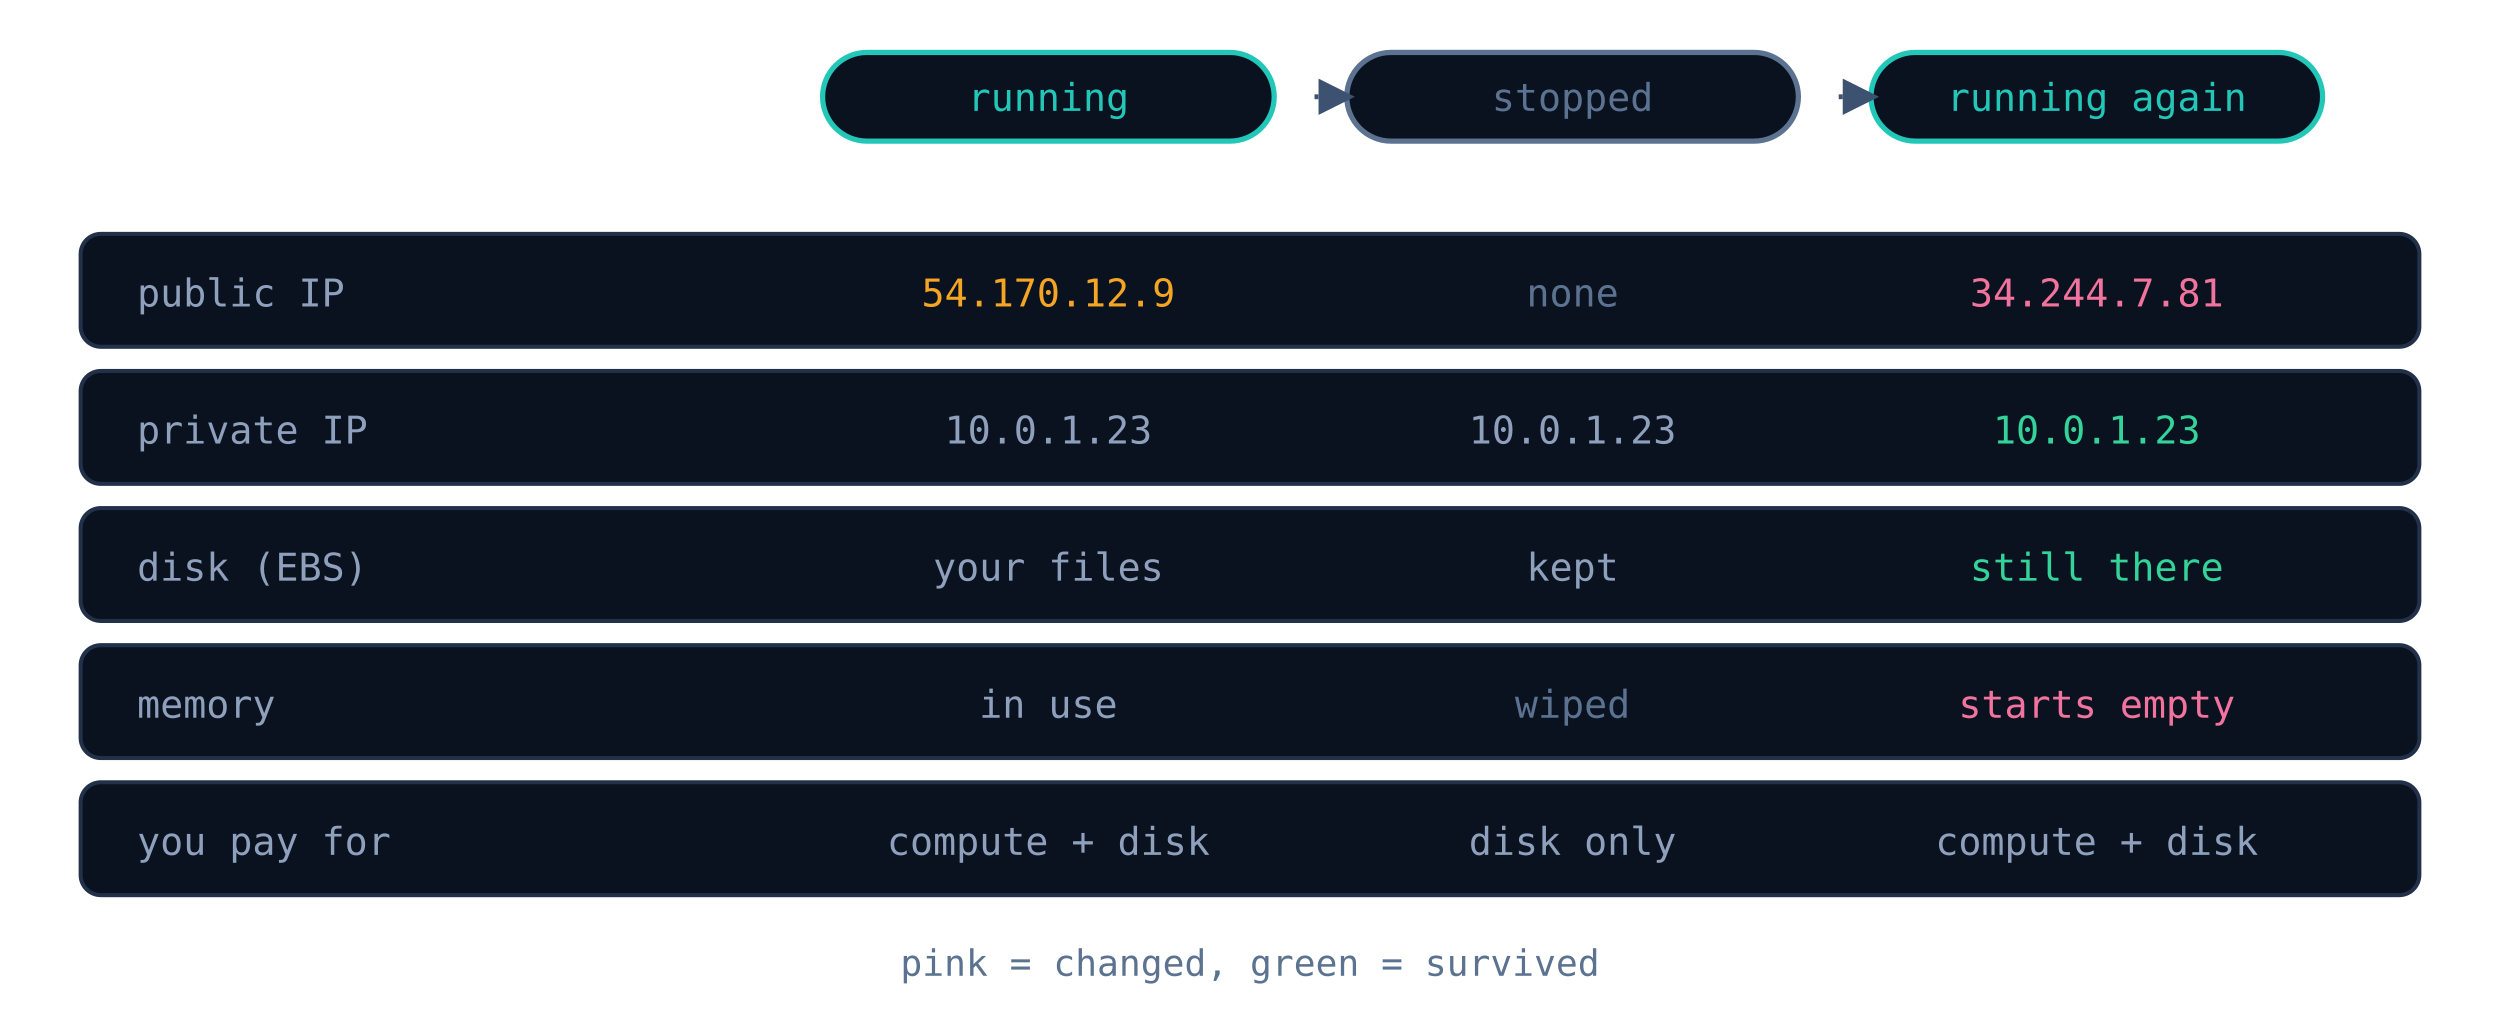
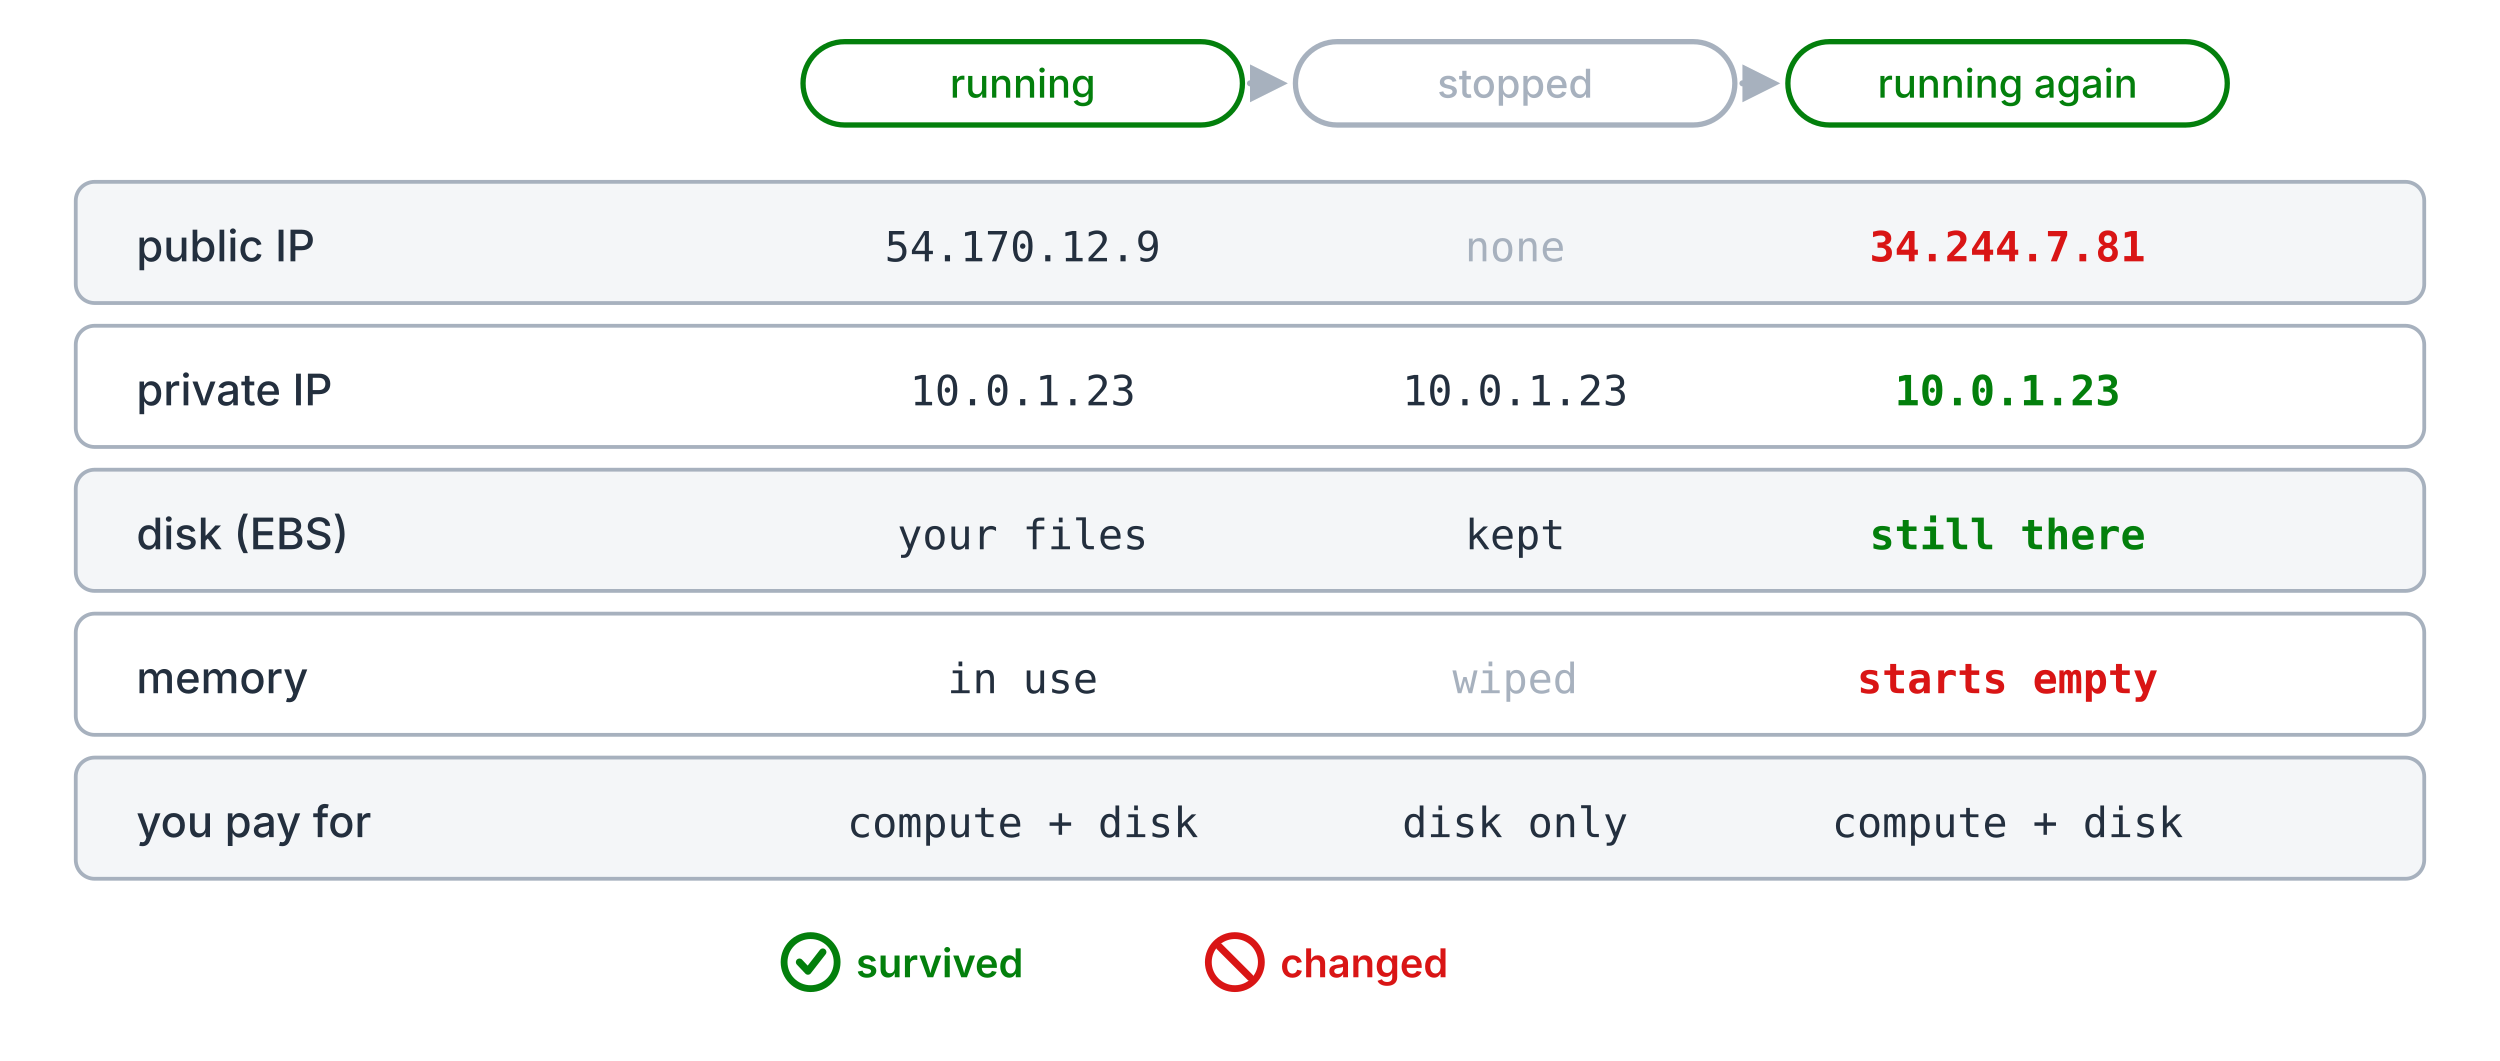
- <svg xmlns="http://www.w3.org/2000/svg" viewBox="0 0 620 250">
-   <style>text{font-family:'JetBrains Mono',ui-monospace,SFMono-Regular,'DejaVu Sans Mono',Menlo,Consolas,monospace}</style>
-   <rect x="204.0" y="13" width="112" height="22" rx="11" fill="#0A1220" stroke="#22C7B8" stroke-width="1.3" />
-   <text x="260" y="27.5" fill="#22C7B8" font-family="JetBrains Mono" font-size="9.5" text-anchor="middle">running</text>
-   <rect x="334.0" y="13" width="112" height="22" rx="11" fill="#0A1220" stroke="#5B7290" stroke-width="1.3" />
-   <text x="390" y="27.5" fill="#5B7290" font-family="JetBrains Mono" font-size="9.5" text-anchor="middle">stopped</text>
-   <rect x="464.0" y="13" width="112" height="22" rx="11" fill="#0A1220" stroke="#22C7B8" stroke-width="1.3" />
-   <text x="520" y="27.5" fill="#22C7B8" font-family="JetBrains Mono" font-size="9.5" text-anchor="middle">running again</text>
-   <line x1="326" y1="24" x2="327.0" y2="24.0" stroke="#3D5170" stroke-width="1.2" />
-   <polygon points="336,24 327.0,19.5 327.0,28.5" fill="#3D5170" />
-   <line x1="456" y1="24" x2="457.0" y2="24.0" stroke="#3D5170" stroke-width="1.2" />
-   <polygon points="466,24 457.0,19.5 457.0,28.5" fill="#3D5170" />
-   <rect x="20" y="58" width="580" height="28" rx="5" fill="#0A1220" stroke="#22304A" stroke-width="1" />
-   <text x="34" y="76" fill="#8FA0BD" font-family="JetBrains Mono" font-size="9.5" text-anchor="start">public IP</text>
-   <text x="260" y="76" fill="#F5A524" font-family="JetBrains Mono" font-size="9.5" text-anchor="middle">54.170.12.9</text>
-   <text x="390" y="76" fill="#5B7290" font-family="JetBrains Mono" font-size="9.5" text-anchor="middle">none</text>
-   <text x="520" y="76" fill="#F2739D" font-family="JetBrains Mono" font-size="9.5" text-anchor="middle">34.244.7.81</text>
-   <rect x="20" y="92" width="580" height="28" rx="5" fill="#0A1220" stroke="#22304A" stroke-width="1" />
-   <text x="34" y="110" fill="#8FA0BD" font-family="JetBrains Mono" font-size="9.5" text-anchor="start">private IP</text>
-   <text x="260" y="110" fill="#8FA0BD" font-family="JetBrains Mono" font-size="9.5" text-anchor="middle">10.0.1.23</text>
-   <text x="390" y="110" fill="#8FA0BD" font-family="JetBrains Mono" font-size="9.5" text-anchor="middle">10.0.1.23</text>
-   <text x="520" y="110" fill="#34D399" font-family="JetBrains Mono" font-size="9.5" text-anchor="middle">10.0.1.23</text>
-   <rect x="20" y="126" width="580" height="28" rx="5" fill="#0A1220" stroke="#22304A" stroke-width="1" />
-   <text x="34" y="144" fill="#8FA0BD" font-family="JetBrains Mono" font-size="9.5" text-anchor="start">disk (EBS)</text>
-   <text x="260" y="144" fill="#8FA0BD" font-family="JetBrains Mono" font-size="9.5" text-anchor="middle">your files</text>
-   <text x="390" y="144" fill="#8FA0BD" font-family="JetBrains Mono" font-size="9.5" text-anchor="middle">kept</text>
-   <text x="520" y="144" fill="#34D399" font-family="JetBrains Mono" font-size="9.5" text-anchor="middle">still there</text>
-   <rect x="20" y="160" width="580" height="28" rx="5" fill="#0A1220" stroke="#22304A" stroke-width="1" />
-   <text x="34" y="178" fill="#8FA0BD" font-family="JetBrains Mono" font-size="9.5" text-anchor="start">memory</text>
-   <text x="260" y="178" fill="#8FA0BD" font-family="JetBrains Mono" font-size="9.5" text-anchor="middle">in use</text>
-   <text x="390" y="178" fill="#5B7290" font-family="JetBrains Mono" font-size="9.5" text-anchor="middle">wiped</text>
-   <text x="520" y="178" fill="#F2739D" font-family="JetBrains Mono" font-size="9.5" text-anchor="middle">starts empty</text>
-   <rect x="20" y="194" width="580" height="28" rx="5" fill="#0A1220" stroke="#22304A" stroke-width="1" />
-   <text x="34" y="212" fill="#8FA0BD" font-family="JetBrains Mono" font-size="9.5" text-anchor="start">you pay for</text>
-   <text x="260" y="212" fill="#8FA0BD" font-family="JetBrains Mono" font-size="9.5" text-anchor="middle">compute + disk</text>
-   <text x="390" y="212" fill="#8FA0BD" font-family="JetBrains Mono" font-size="9.5" text-anchor="middle">disk only</text>
-   <text x="520" y="212" fill="#8FA0BD" font-family="JetBrains Mono" font-size="9.5" text-anchor="middle">compute + disk</text>
-   <text x="310" y="242" fill="#5B7290" font-family="JetBrains Mono" font-size="9" text-anchor="middle">pink = changed, green = survived</text>
+ <svg xmlns="http://www.w3.org/2000/svg" class="dg" viewBox="0 0 660 280">
+   <style>.dg text{font-family:Inter,'Amazon Ember',Arial,Helvetica,sans-serif}.dg .mono{font-family:'JetBrains Mono',ui-monospace,Menlo,Consolas,monospace}.dg .f-ink{fill:var(--dg-ink,#232F3E)}.dg .s-ink{stroke:var(--dg-ink,#232F3E)}.dg .f-sub{fill:var(--dg-sub,#5F6B7A)}.dg .s-sub{stroke:var(--dg-sub,#5F6B7A)}.dg .f-faint{fill:var(--dg-faint,#A7B1BE)}.dg .s-faint{stroke:var(--dg-faint,#A7B1BE)}.dg .f-line{fill:var(--dg-line,#232F3E)}.dg .s-line{stroke:var(--dg-line,#232F3E)}.dg .f-surface{fill:var(--dg-surface,#F4F6F8)}.dg .s-surface{stroke:var(--dg-surface,#F4F6F8)}.dg .f-panel{fill:var(--dg-panel,#FFFFFF)}.dg .s-panel{stroke:var(--dg-panel,#FFFFFF)}.dg .f-net{fill:var(--dg-net,#8C4FFF)}.dg .s-net{stroke:var(--dg-net,#8C4FFF)}.dg .f-cmp{fill:var(--dg-cmp,#ED7100)}.dg .s-cmp{stroke:var(--dg-cmp,#ED7100)}.dg .f-pub{fill:var(--dg-pub,#7AA116)}.dg .s-pub{stroke:var(--dg-pub,#7AA116)}.dg .f-priv{fill:var(--dg-priv,#00A4A6)}.dg .s-priv{stroke:var(--dg-priv,#00A4A6)}.dg .f-sec{fill:var(--dg-sec,#DD344C)}.dg .s-sec{stroke:var(--dg-sec,#DD344C)}.dg .f-db{fill:var(--dg-db,#C925D1)}.dg .s-db{stroke:var(--dg-db,#C925D1)}.dg .f-you{fill:var(--dg-you,#3B62D4)}.dg .s-you{stroke:var(--dg-you,#3B62D4)}.dg .f-ok{fill:var(--dg-ok,#037F0C)}.dg .s-ok{stroke:var(--dg-ok,#037F0C)}.dg .f-bad{fill:var(--dg-bad,#D91515)}.dg .s-bad{stroke:var(--dg-bad,#D91515)}.dg .f-pubtint{fill:var(--dg-pubtint,#F2F6E8)}.dg .s-pubtint{stroke:var(--dg-pubtint,#F2F6E8)}.dg .f-privtint{fill:var(--dg-privtint,#E6F6F7)}.dg .s-privtint{stroke:var(--dg-privtint,#E6F6F7)}.dg .f-youtint{fill:var(--dg-youtint,#EEF2FC)}.dg .s-youtint{stroke:var(--dg-youtint,#EEF2FC)}.dg .f-nettint{fill:var(--dg-nettint,#F3EEFF)}.dg .s-nettint{stroke:var(--dg-nettint,#F3EEFF)}.dg .f-badtint{fill:var(--dg-badtint,#FDECEC)}.dg .s-badtint{stroke:var(--dg-badtint,#FDECEC)}</style>
+   <rect x="212.0" y="11" width="116" height="22" rx="11" class="s-ok f-panel" stroke-width="1.4" />
+   <text x="270" y="25.78" class="f-ok" font-size="10.5" font-weight="500" text-anchor="middle">running</text>
+   <rect x="342.0" y="11" width="116" height="22" rx="11" class="s-faint f-panel" stroke-width="1.4" />
+   <text x="400" y="25.78" class="f-faint" font-size="10.5" font-weight="500" text-anchor="middle">stopped</text>
+   <rect x="472.0" y="11" width="116" height="22" rx="11" class="s-ok f-panel" stroke-width="1.4" />
+   <text x="530" y="25.78" class="f-ok" font-size="10.5" font-weight="500" text-anchor="middle">running again</text>
+   <path d="M330 22 L334.0 22.0" class="s-faint" fill="none" stroke-width="1.6" stroke-linejoin="round" stroke-linecap="round" />
+   <polygon points="340.0,22.0 330.0,17.0 330.0,27.0" class="f-faint" />
+   <path d="M460 22 L464.0 22.0" class="s-faint" fill="none" stroke-width="1.6" stroke-linejoin="round" stroke-linecap="round" />
+   <polygon points="470.0,22.0 460.0,17.0 460.0,27.0" class="f-faint" />
+   <rect x="20" y="48" width="620" height="32" rx="5" class="s-faint f-surface" stroke-width="1" />
+   <text x="36" y="69" class="f-ink" font-size="11.5" font-weight="500" text-anchor="start">public IP</text>
+   <text x="270" y="69" class="f-ink mono" font-size="11" font-weight="400" text-anchor="middle">54.170.12.9</text>
+   <text x="400" y="69" class="f-faint mono" font-size="11" font-weight="400" text-anchor="middle">none</text>
+   <text x="530" y="69" class="f-bad mono" font-size="11" font-weight="600" text-anchor="middle">34.244.7.81</text>
+   <rect x="20" y="86" width="620" height="32" rx="5" class="s-faint f-panel" stroke-width="1" />
+   <text x="36" y="107" class="f-ink" font-size="11.5" font-weight="500" text-anchor="start">private IP</text>
+   <text x="270" y="107" class="f-ink mono" font-size="11" font-weight="400" text-anchor="middle">10.0.1.23</text>
+   <text x="400" y="107" class="f-ink mono" font-size="11" font-weight="400" text-anchor="middle">10.0.1.23</text>
+   <text x="530" y="107" class="f-ok mono" font-size="11" font-weight="600" text-anchor="middle">10.0.1.23</text>
+   <rect x="20" y="124" width="620" height="32" rx="5" class="s-faint f-surface" stroke-width="1" />
+   <text x="36" y="145" class="f-ink" font-size="11.5" font-weight="500" text-anchor="start">disk (EBS)</text>
+   <text x="270" y="145" class="f-ink mono" font-size="11" font-weight="400" text-anchor="middle">your files</text>
+   <text x="400" y="145" class="f-ink mono" font-size="11" font-weight="400" text-anchor="middle">kept</text>
+   <text x="530" y="145" class="f-ok mono" font-size="11" font-weight="600" text-anchor="middle">still there</text>
+   <rect x="20" y="162" width="620" height="32" rx="5" class="s-faint f-panel" stroke-width="1" />
+   <text x="36" y="183" class="f-ink" font-size="11.5" font-weight="500" text-anchor="start">memory</text>
+   <text x="270" y="183" class="f-ink mono" font-size="11" font-weight="400" text-anchor="middle">in use</text>
+   <text x="400" y="183" class="f-faint mono" font-size="11" font-weight="400" text-anchor="middle">wiped</text>
+   <text x="530" y="183" class="f-bad mono" font-size="11" font-weight="600" text-anchor="middle">starts empty</text>
+   <rect x="20" y="200" width="620" height="32" rx="5" class="s-faint f-surface" stroke-width="1" />
+   <text x="36" y="221" class="f-ink" font-size="11.5" font-weight="500" text-anchor="start">you pay for</text>
+   <text x="270" y="221" class="f-ink mono" font-size="11" font-weight="400" text-anchor="middle">compute + disk</text>
+   <text x="400" y="221" class="f-ink mono" font-size="11" font-weight="400" text-anchor="middle">disk only</text>
+   <text x="530" y="221" class="f-ink mono" font-size="11" font-weight="400" text-anchor="middle">compute + disk</text>
+   <circle cx="214" cy="254" r="7" class="f-panel s-ok" stroke-width="1.8" />
+   <path d="M211.06 254 L213.3 256.38 L217.22 251.34" class="s-ok" fill="none" stroke-width="1.9" stroke-linejoin="round" stroke-linecap="round" />
+   <text x="226" y="258" class="f-ok" font-size="10.5" font-weight="600" text-anchor="start">survived</text>
+   <circle cx="326" cy="254" r="7" class="f-panel s-bad" stroke-width="1.8" />
+   <path d="M321.94 249.94 L330.06 258.06" class="s-bad" fill="none" stroke-width="1.9" stroke-linejoin="round" stroke-linecap="round" />
+   <text x="338" y="258" class="f-bad" font-size="10.5" font-weight="600" text-anchor="start">changed</text>
</svg>
